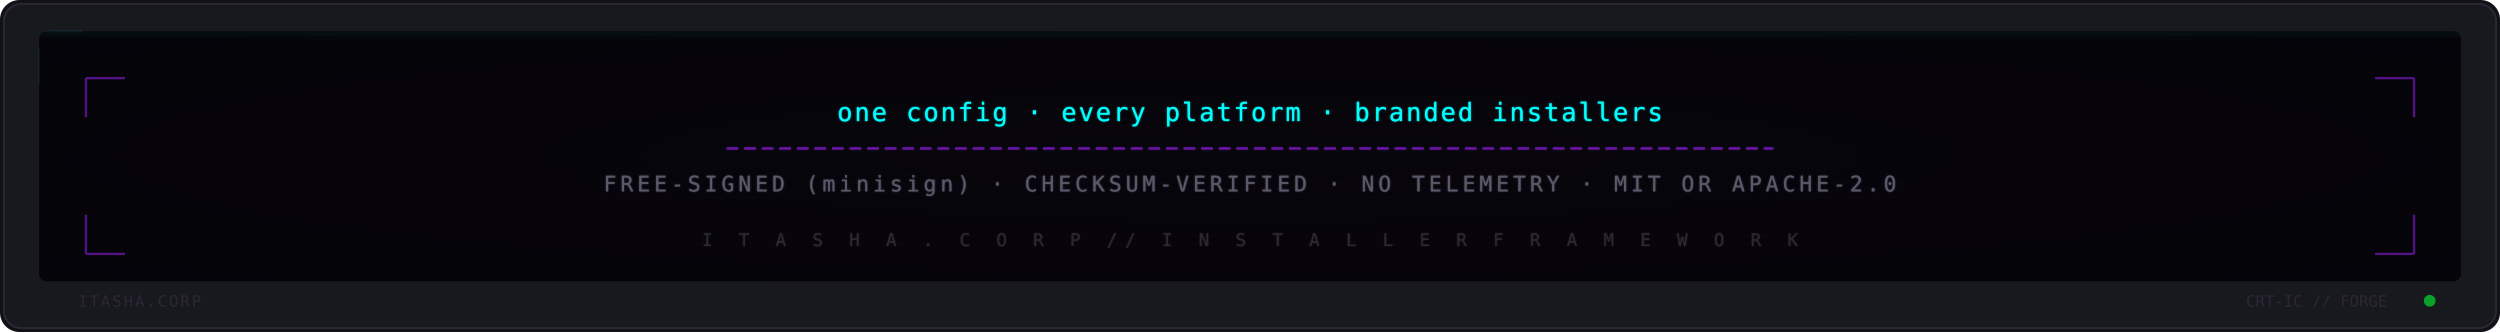
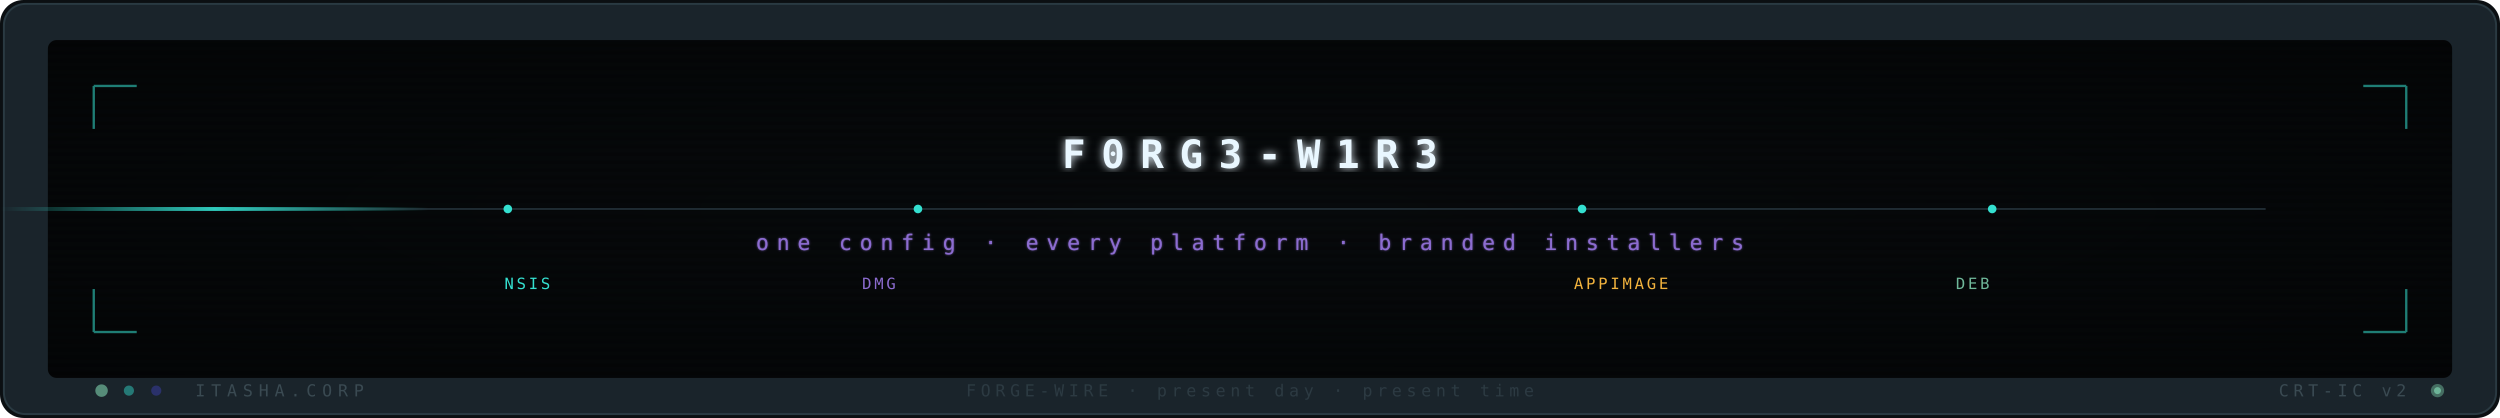
- <svg xmlns="http://www.w3.org/2000/svg" viewBox="0 0 1280 170" width="1280" height="170" role="img" aria-label="ITASHA.CORP // F0RG3-W1R3 — one config, every platform">
+ <svg xmlns="http://www.w3.org/2000/svg" viewBox="0 0 1280 214" width="1280" height="214" role="img" aria-label="F0RG3-W1R3 — one config, every platform, branded installers">
  <defs>
-     <pattern id="scanf" patternUnits="userSpaceOnUse" width="1280" height="4">
+     <pattern id="fscan" patternUnits="userSpaceOnUse" width="1280" height="4">
      <rect width="1280" height="2" fill="transparent" />
      <rect y="2" width="1280" height="2" fill="rgba(0,0,0,0.16)" />
    </pattern>
-     <radialGradient id="vigf" cx="50%" cy="50%" r="80%">
+     <radialGradient id="fvig" cx="50%" cy="50%" r="75%">
      <stop offset="0%" stop-color="transparent" />
-       <stop offset="100%" stop-color="rgba(0,0,0,0.32)" />
+       <stop offset="100%" stop-color="rgba(0,0,0,0.5)" />
    </radialGradient>
-     <filter id="phosf">
-       <feGaussianBlur in="SourceGraphic" stdDeviation="0.6" result="b" />
+     <linearGradient id="wire" x1="0" y1="0" x2="1" y2="0">
+       <stop offset="0%" stop-color="#34e0d0" stop-opacity="0" />
+       <stop offset="50%" stop-color="#34e0d0" stop-opacity="0.9" />
+       <stop offset="100%" stop-color="#34e0d0" stop-opacity="0" />
+     </linearGradient>
+     <filter id="fphos">
+       <feGaussianBlur in="SourceGraphic" stdDeviation="0.7" result="b" />
      <feMerge>
        <feMergeNode in="b" />
        <feMergeNode in="SourceGraphic" />
      </feMerge>
    </filter>
-     <clipPath id="clipf">
-       <rect x="20" y="16" width="1240" height="128" rx="4" />
-     </clipPath>
+     <filter id="fglow">
+       <feGaussianBlur stdDeviation="2.2" result="b" />
+       <feMerge>
+         <feMergeNode in="b" />
+         <feMergeNode in="SourceGraphic" />
+       </feMerge>
+     </filter>
  </defs>
  <style>
    text { font-family: 'SF Mono','Fira Code','Cascadia Code','JetBrains Mono',Consolas,monospace; }
-     @keyframes sweepf { 0% { transform: translateY(0); } 100% { transform: translateY(128px); } }
-     @keyframes flickerf { 0%,95%,100% { opacity: 1; } 96% { opacity: 0.96; } 98% { opacity: 0.99; } }
-     @keyframes edgeGlowf { 0% { stroke-dashoffset: 2700; } 100% { stroke-dashoffset: 0; } }
-     @keyframes heartbeatf { 0%,100% { r: 3; opacity: 0.5; } 18% { r: 4; opacity: 0.95; } 36% { r: 3; opacity: 0.5; } }
-     @keyframes pulsef { 0% { stroke-dashoffset: 16; opacity: 0.8; } 100% { stroke-dashoffset: 0; opacity: 0.25; } }
+     @keyframes fheart { 0%,100% { transform: scale(1); opacity: 0.55; } 15% { transform: scale(1.3); opacity: 0.95; } 30% { transform: scale(1); opacity: 0.55; } }
+     @keyframes wireTravel { 0% { transform: translateX(-220px); } 100% { transform: translateX(1280px); } }
+     @keyframes fflicker { 0%,96%,100% { opacity: 1; } 97% { opacity: 0.96; } 98% { opacity: 0.99; } }
+     @keyframes nodeOn { 0%,100% { opacity: 0.3; } 50% { opacity: 0.9; } }
+     @keyframes forgePulse { 0%,100% { opacity: 0.35; } 50% { opacity: 1; } }
    @media (prefers-reduced-motion: reduce) { * { animation: none !important; } }
  </style>
-   <rect x="0" y="0" width="1280" height="170" rx="10" fill="#111118" />
-   <rect x="2" y="2" width="1276" height="166" rx="9" fill="#18181f" stroke="#2a2833" stroke-width="1" />
-   <rect x="20" y="16" width="1240" height="128" rx="4" fill="#08060d" />
-   <g clip-path="url(#clipf)">
-     <rect x="20" y="16" width="1240" height="3" fill="#00fffe" opacity="0.05" style="animation: sweepf 8s linear infinite;" />
+   <rect x="0" y="0" width="1280" height="214" rx="12" fill="#0b0f12" />
+   <rect x="2" y="2" width="1276" height="210" rx="11" fill="#1a242b" stroke="#2a3a42" stroke-width="1" />
+   <rect x="24" y="20" width="1232" height="174" rx="5" fill="#070a0c" />
+   <rect x="24" y="20" width="1232" height="174" rx="5" fill="url(#fscan)" />
+   <rect x="24" y="20" width="1232" height="174" rx="5" fill="url(#fvig)" />
+   <rect x="24" y="20" width="1232" height="174" rx="5" fill="none" stroke="#1a242b" />
+   <g stroke="#34e0d0" stroke-width="1.2" fill="none" opacity="0.55">
+     <path d="M48 44 h22 M48 44 v22" />
+     <path d="M1232 44 h-22 M1232 44 v22" />
+     <path d="M48 170 h22 M48 170 v-22" />
+     <path d="M1232 170 h-22 M1232 170 v-22" />
  </g>
-   <rect x="20" y="16" width="1240" height="128" rx="4" fill="url(#scanf)" />
-   <rect x="20" y="16" width="1240" height="128" rx="4" fill="url(#vigf)" />
-   <rect x="20" y="16" width="1240" height="128" rx="4" fill="none" stroke="#00fffe" stroke-width="1" opacity="0.06" stroke-dasharray="18,2682" style="animation: edgeGlowf 10s linear infinite;" />
-   <g stroke="#a020ff" stroke-width="1.2" fill="none" opacity="0.5">
-     <path d="M44 40 h20 M44 40 v20" />
-     <path d="M1236 40 h-20 M1236 40 v20" />
-     <path d="M44 130 h20 M44 130 v-20" />
-     <path d="M1236 130 h-20 M1236 130 v-20" />
+   <g style="animation: fflicker 7s infinite;">
+     <line x1="120" y1="107" x2="1160" y2="107" stroke="#1f2b32" stroke-width="1" />
+     <g fill="#34e0d0">
+       <circle cx="260" cy="107" r="2.2" style="animation: nodeOn 3s ease-in-out 0s infinite;" />
+       <circle cx="470" cy="107" r="2.2" style="animation: nodeOn 3s ease-in-out 0.5s infinite;" />
+       <circle cx="810" cy="107" r="2.2" style="animation: nodeOn 3s ease-in-out 1s infinite;" />
+       <circle cx="1020" cy="107" r="2.2" style="animation: nodeOn 3s ease-in-out 1.5s infinite;" />
+     </g>
+     <g style="animation: wireTravel 5s linear infinite;">
+       <rect x="0" y="106" width="220" height="2" fill="url(#wire)" />
+     </g>
+     <g font-size="8" letter-spacing="1.4" text-anchor="middle">
+       <text x="270" y="148" fill="#34e0d0" style="animation: forgePulse 2.8s ease-in-out 0s infinite;">NSIS</text>
+       <text x="450" y="148" fill="#8c6cd0" style="animation: forgePulse 2.8s ease-in-out 0.5s infinite;">DMG</text>
+       <text x="830" y="148" fill="#f2b33d" style="animation: forgePulse 2.8s ease-in-out 1s infinite;">APPIMAGE</text>
+       <text x="1010" y="148" fill="#6fb89a" style="animation: forgePulse 2.8s ease-in-out 1.5s infinite;">DEB</text>
+     </g>
+     <text x="640" y="86" text-anchor="middle" font-size="20" font-weight="bold" letter-spacing="8" fill="#e9f7ff" filter="url(#fglow)">F0RG3-W1R3</text>
+     <text x="640" y="128" text-anchor="middle" font-size="11" letter-spacing="4" fill="#8c6cd0" filter="url(#fphos)">one config · every platform · branded installers</text>
  </g>
-   <g style="animation: flickerf 7s infinite;" filter="url(#phosf)" text-anchor="middle">
-     <text x="640" y="62" font-size="13" fill="#00fffe" letter-spacing="1">one config · every platform · branded installers</text>
-     <line x1="372" y1="76" x2="908" y2="76" stroke="#a020ff" stroke-width="1.2" opacity="0.45" stroke-dasharray="6,3" style="animation: pulsef 2.2s linear infinite;" />
-     <text x="640" y="98" font-size="11" fill="#5a5869" letter-spacing="2">FREE-SIGNED (minisign) · CHECKSUM-VERIFIED · NO TELEMETRY · MIT OR APACHE-2.0</text>
-     <text x="640" y="126" font-size="9" fill="#2a2833" letter-spacing="4">I T A S H A . C O R P   //   I N S T A L L E R   F R A M E W O R K</text>
+   <g>
+     <circle cx="52" cy="200" r="3.2" fill="#6fb89a" opacity="0.7" style="animation: fheart 2.4s ease-in-out infinite; transform-origin: 52px 200px;" />
+     <circle cx="66" cy="200" r="2.6" fill="#34e0d0" opacity="0.45" />
+     <circle cx="80" cy="200" r="2.6" fill="#5050ff" opacity="0.3" />
+     <text x="100" y="200" font-size="8.5" fill="#3a4a52" letter-spacing="3" dominant-baseline="central">ITASHA.CORP</text>
+     <text x="640" y="200" text-anchor="middle" font-size="8.5" fill="#2c3a42" letter-spacing="2.4" dominant-baseline="central">FORGE-WIRE · present day · present time</text>
+     <text x="1232" y="200" font-size="8.5" fill="#3a4a52" letter-spacing="2.4" dominant-baseline="central" text-anchor="end">CRT-IC v2</text>
+     <circle cx="1248" cy="200" r="3.4" fill="#6fb89a" opacity="0.5" />
+     <circle cx="1248" cy="200" r="1.8" fill="#6fb89a" opacity="0.95" style="animation: fheart 2.4s ease-in-out infinite; transform-origin: 1248px 200px;" />
  </g>
-   <text x="40" y="157" font-size="8" fill="#2a2833" letter-spacing="1">ITASHA.CORP</text>
-   <text x="1150" y="157" font-size="8" fill="#2a2833">CRT-IC // FORGE</text>
-   <circle cx="1244" cy="154" r="3" fill="#01fe36" opacity="0.6" style="animation: heartbeatf 2.6s ease-in-out infinite;" />
</svg>
